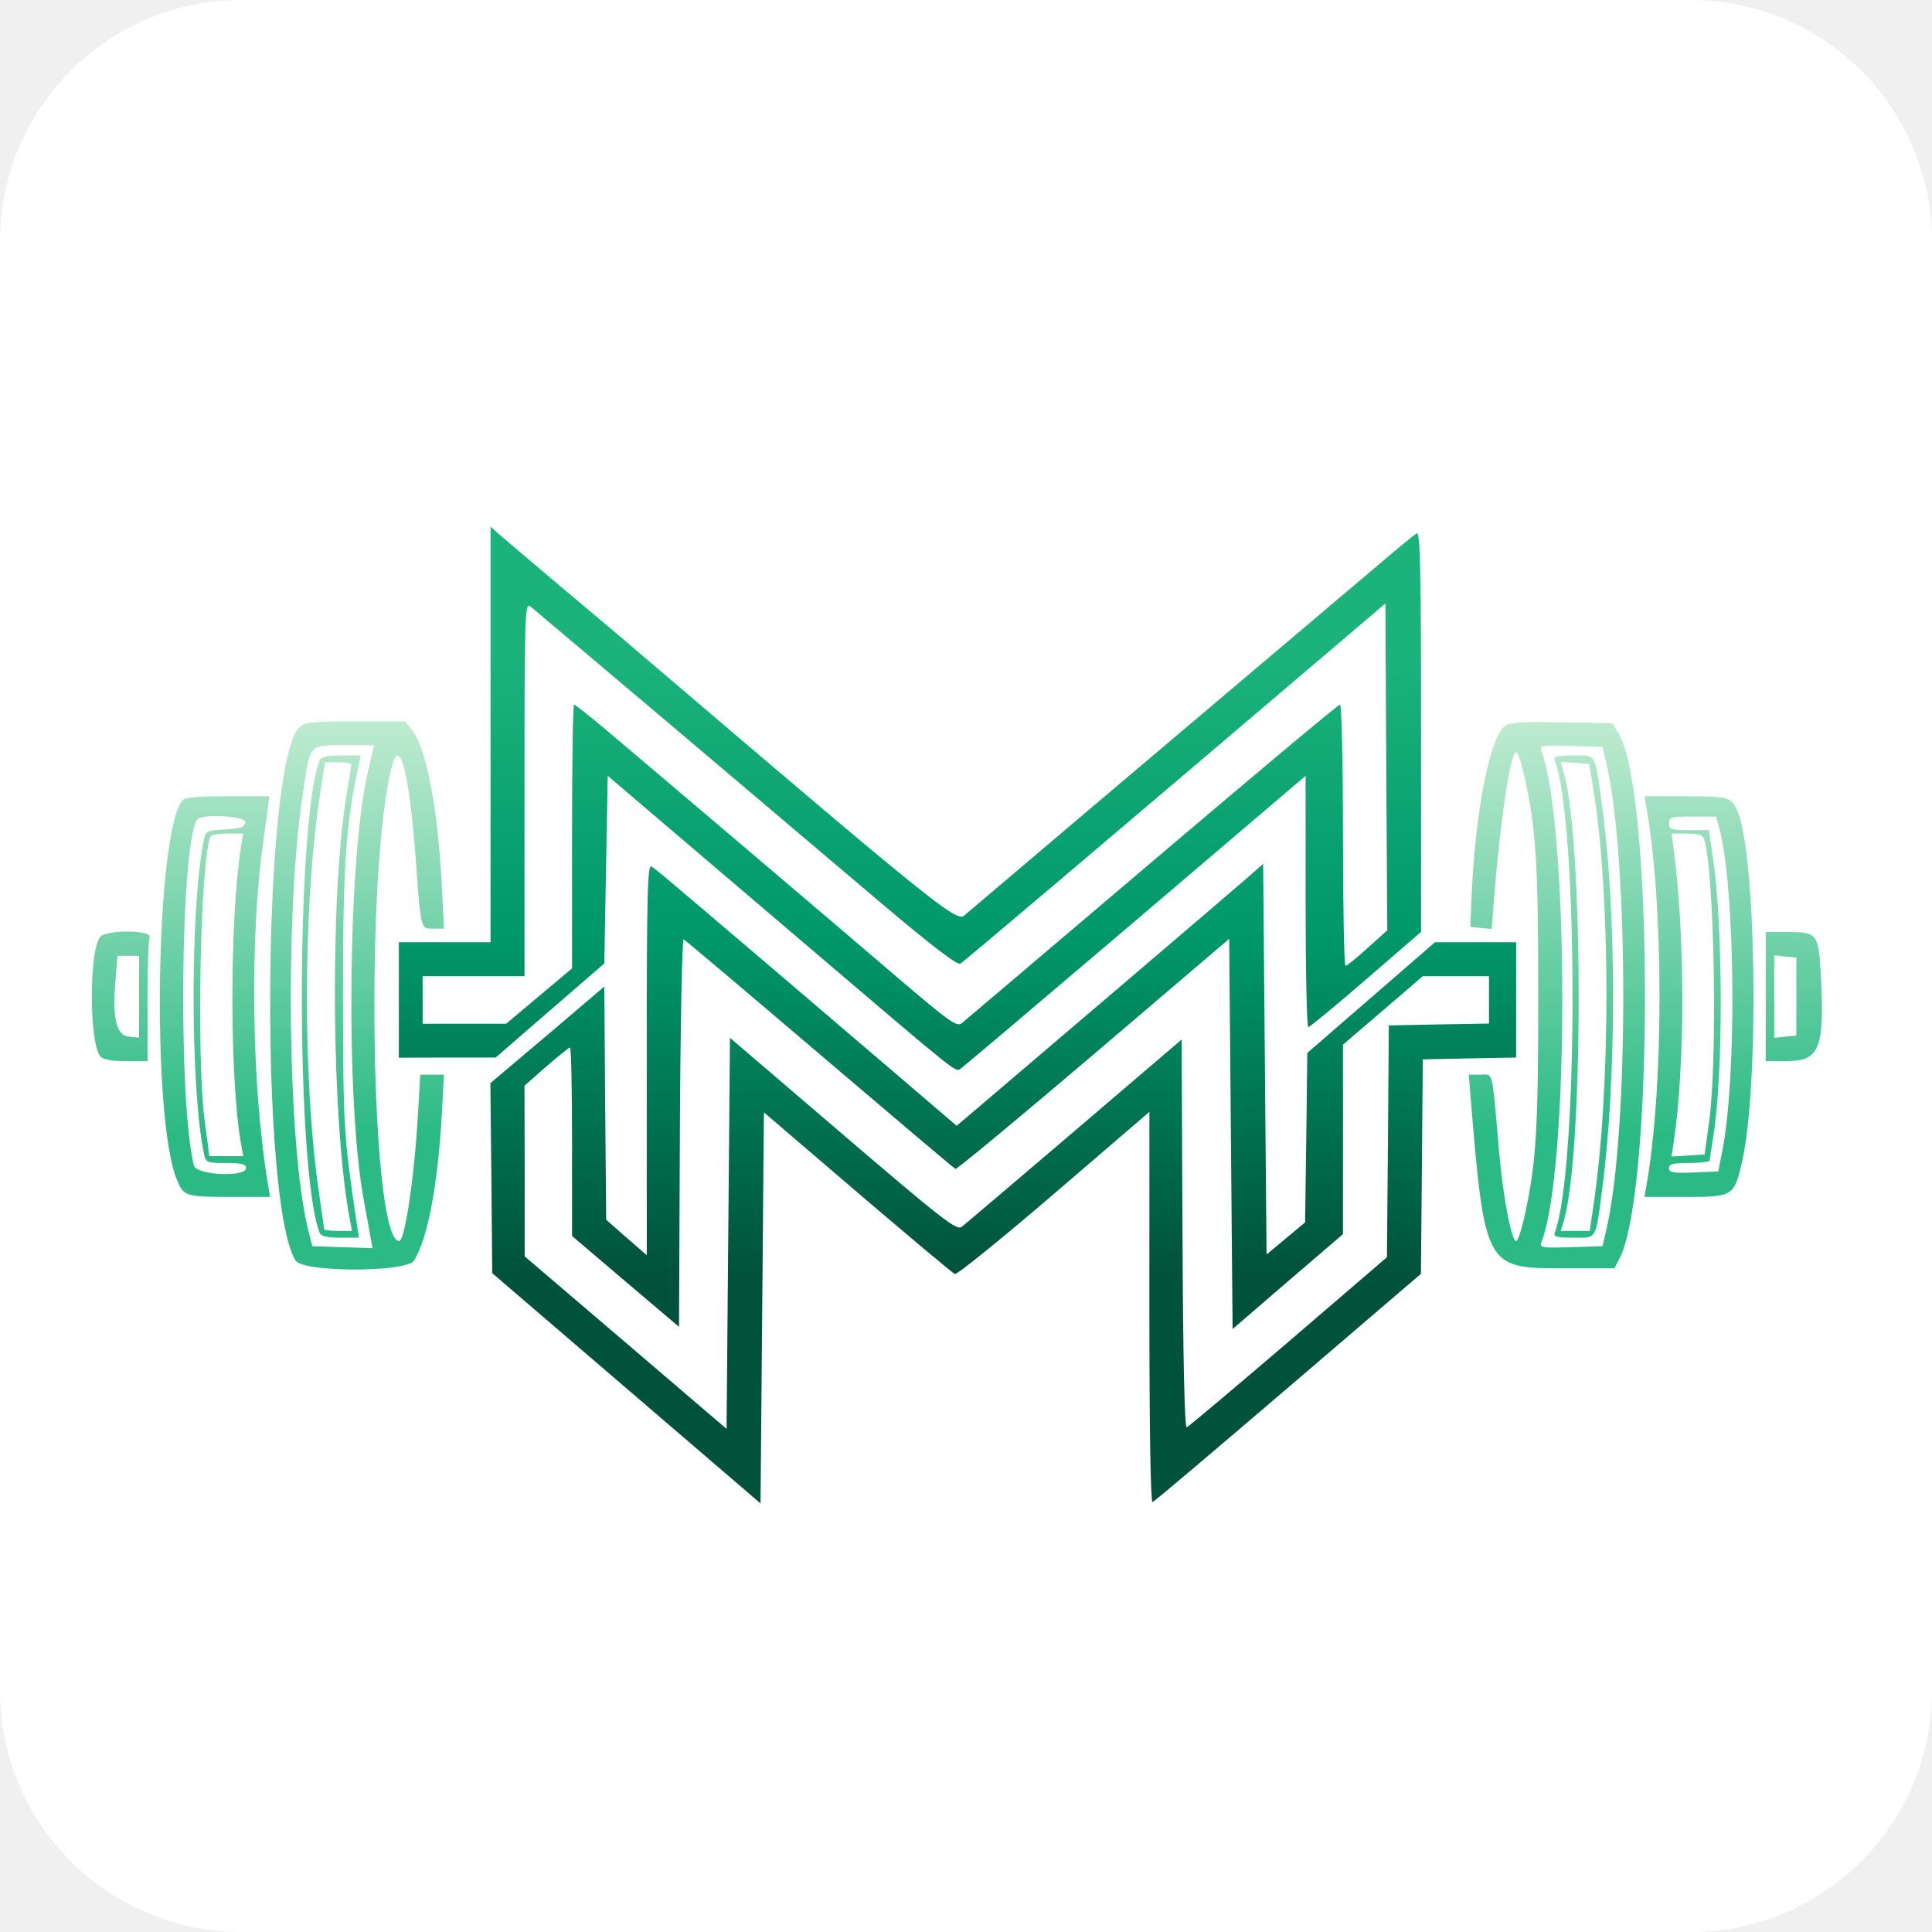
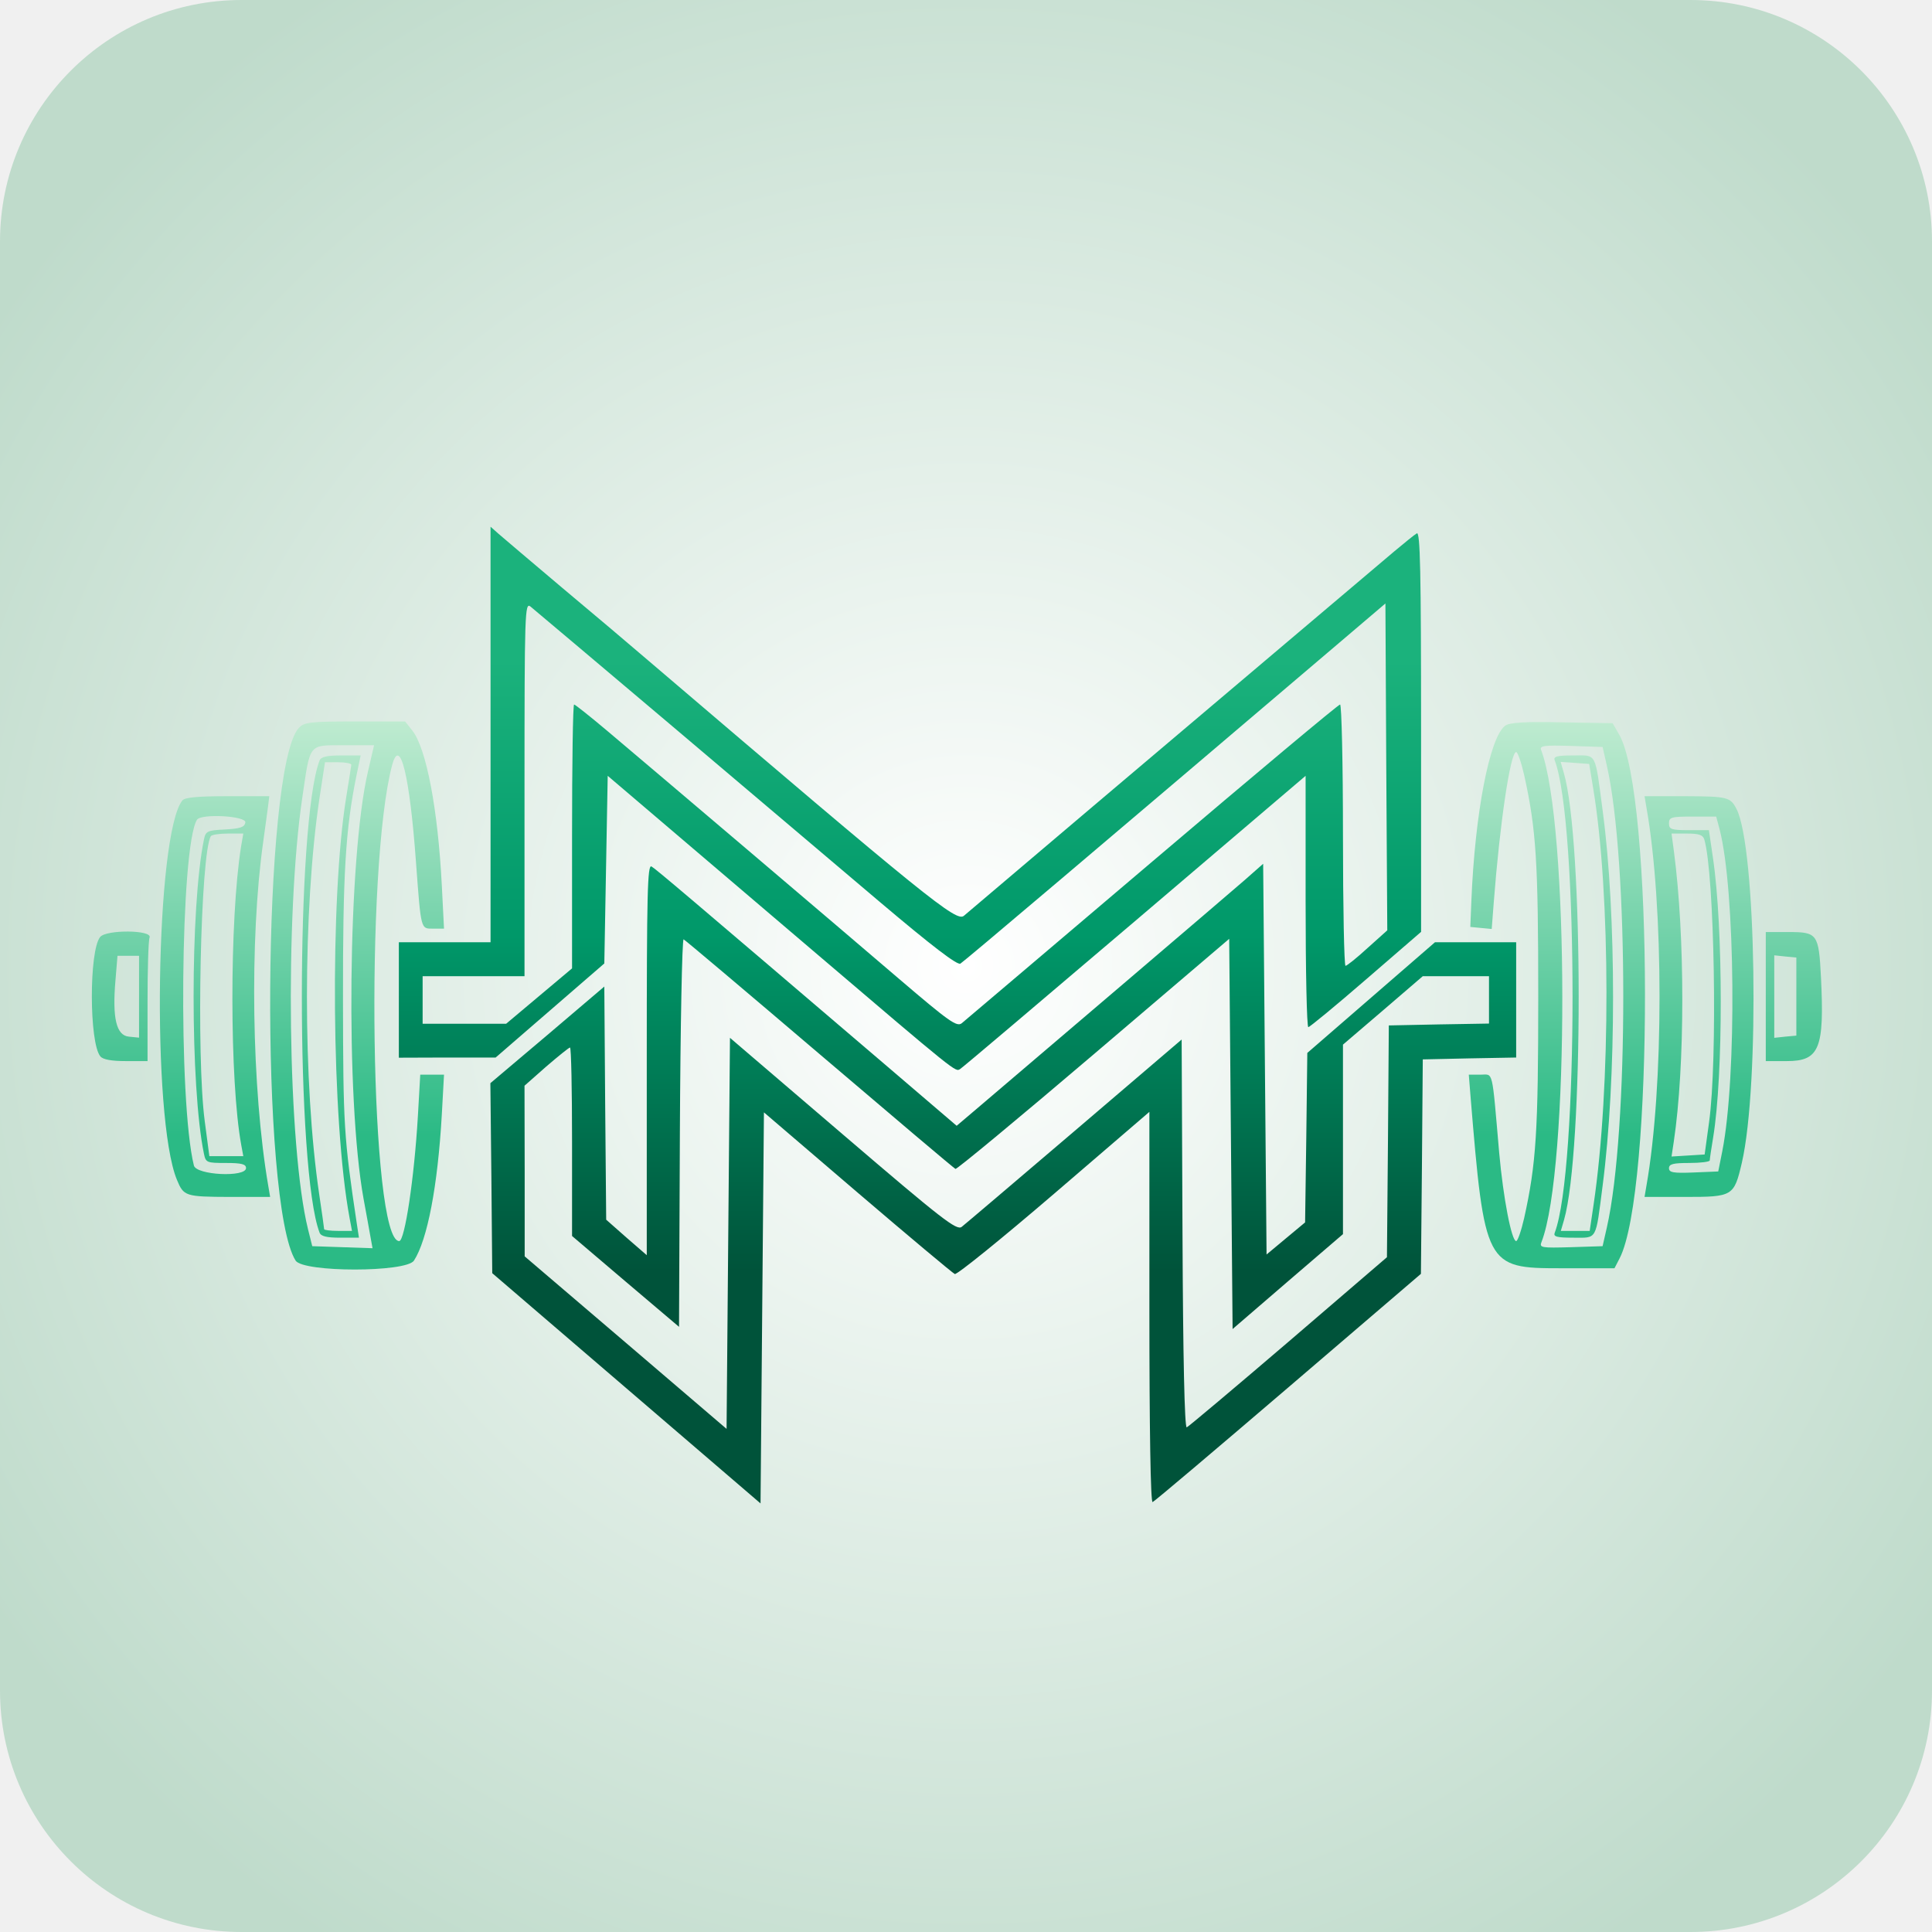
<svg xmlns="http://www.w3.org/2000/svg" viewBox="0 0 512 512">
-   <rect width="512" height="512" rx="64" fill="#ffffff" />
+   <defs>
+     <radialGradient id="bgGradient" cx="50%" cy="50%" r="60%">
+       <stop offset="0%" stop-color="#ffffff" />
+       <stop offset="100%" stop-color="#bfdbcb" />
+     </radialGradient>
+   </defs>
+   <rect width="512" height="512" rx="64" fill="url(#bgGradient)" />
  <g transform="translate(256,256) scale(0.045,-0.045) translate(-6100,-3700)" stroke="none">
    <defs>
      <linearGradient id="mGradient" gradientUnits="userSpaceOnUse" x1="0" y1="5500" x2="0" y2="1900">
        <stop offset="0%" stop-color="#1bb27c" />
        <stop offset="45%" stop-color="#009869" />
        <stop offset="100%" stop-color="#00533a" />
      </linearGradient>
      <linearGradient id="dumbbellGradient" gradientUnits="userSpaceOnUse" x1="0" y1="5400" x2="0" y2="2700">
        <stop offset="0%" stop-color="#cef0d8" />
        <stop offset="100%" stop-color="#2bba85" />
      </linearGradient>
    </defs>
    <path fill="url(#mGradient)" d="M3300 5063 l0 -1223 -270 0 -270 0 0 -340 0 -340 285 1 285 0 320 277 320 277 10 552 10 553 311 -265 c171 -146 575 -490 898 -765 854 -728 838 -714 866 -697 14 8 477 401 1030 871 l1005 856 0 -740 c0 -407 7 -740 16 -740 8 0 161 126 340 281 l324 280 0 1181 c0 939 -5 1177 -25 1166 -14 -8 -74 -57 -135 -108 -1387 -1173 -2499 -2115 -2532 -2144 -44 -39 -208 94 -1858 1502 -99 85 -328 279 -510 431 -181 153 -350 296 -375 318 l-45 40 0 -1224z m1060 58 c434 -368 990 -838 1235 -1046 304 -257 454 -372 472 -361 22 13 808 679 2241 1898 l262 223 5 -963 6 -962 -116 -104 c-63 -58 -122 -105 -130 -105 -8 -1 -15 346 -15 769 0 424 -8 770 -17 770 -10 0 -507 -416 -1106 -925 -599 -509 -1104 -937 -1122 -952 -29 -23 -74 9 -369 261 -349 299 -1400 1192 -1719 1461 -101 85 -189 155 -195 155 -7 0 -12 -350 -12 -777 l0 -777 -194 -163 -194 -163 -246 0 -246 0 0 140 0 140 300 0 300 0 0 1102 c0 1042 2 1101 35 1075 18 -15 390 -328 825 -696z" />
    <path fill="url(#mGradient)" d="M4220 3150 l0 -1153 -120 104 -119 105 -6 686 -5 687 -335 -285 -336 -284 6 -560 5 -559 790 -678 790 -678 10 1152 10 1151 550 -471 c303 -259 561 -475 574 -481 13 -5 276 208 585 473 l561 482 0 -1152 c0 -721 7 -1150 19 -1146 11 4 370 308 800 676 l780 668 6 632 5 631 275 6 275 5 0 340 0 339 -239 0 -239 0 -376 -326 -376 -326 -6 -499 -7 -499 -113 -94 -114 -95 -10 1151 -10 1150 -110 -97 c-94 -82 -1238 -1058 -1583 -1351 l-112 -95 -428 366 c-1170 999 -1343 1146 -1369 1161 -24 14 -28 -158 -28 -1136z m1019 30 c432 -368 791 -672 799 -675 8 -3 374 300 813 674 l799 681 10 -1149 10 -1149 325 280 325 279 0 558 0 558 235 201 235 202 195 0 195 0 0 -139 0 -140 -295 -5 -295 -6 -5 -683 -6 -682 -580 -498 c-319 -273 -589 -500 -599 -504 -13 -4 -22 419 -25 1139 l-5 1145 -631 -539 c-347 -296 -646 -550 -664 -564 -29 -24 -114 42 -699 543 l-666 570 -10 -1151 -10 -1152 -594 508 -595 508 0 503 -1 502 128 113 c71 61 134 112 140 112 7 0 12 -250 12 -555 l0 -555 315 -268 315 -267 5 1144 c3 629 13 1141 22 1138 9 -4 369 -308 802 -677z" />
    <path fill="url(#dumbbellGradient)" d="M2170 5101 c-213 -236 -228 -2804 -18 -3136 45 -70 651 -70 697 0 79 122 140 438 164 860 l13 235 -70 0 -70 0 -14 -245 c-21 -361 -77 -735 -110 -735 -170 0 -202 2207 -41 2805 46 169 103 -64 140 -575 30 -402 27 -390 102 -390 l63 0 -13 255 c-23 449 -91 807 -174 912 l-42 53 -295 0 c-269 0 -299 -4 -332 -39z m408 -256 c-118 -506 -132 -1928 -26 -2515 16 -88 35 -190 41 -226 l12 -66 -177 6 -178 6 -25 100 c-119 483 -137 1846 -33 2546 47 319 34 304 245 304 l177 0 -36 -155z" />
    <path fill="url(#dumbbellGradient)" d="M2293 4910 c-139 -361 -139 -2419 0 -2780 8 -22 42 -30 122 -30 l110 0 -13 85 c-76 508 -80 573 -81 1315 -1 743 15 1003 78 1315 l26 125 -115 0 c-84 0 -119 -8 -127 -30z m187 -25 c-1 -8 -14 -94 -30 -191 -97 -595 -86 -1913 20 -2479 l14 -75 -82 0 c-45 0 -82 5 -82 10 0 6 -13 98 -29 205 -97 655 -96 1679 1 2330 l33 215 77 0 c43 0 78 -7 78 -15z" />
    <path fill="url(#dumbbellGradient)" d="M9275 5115 c-92 -69 -178 -516 -199 -1035 l-6 -150 63 -6 63 -6 12 156 c36 469 98 886 132 886 9 0 30 -61 47 -135 71 -321 83 -509 83 -1305 0 -796 -12 -984 -83 -1305 -17 -74 -38 -135 -47 -135 -27 0 -76 253 -100 520 -44 505 -33 460 -111 460 l-68 0 10 -125 c83 -1003 89 -1015 530 -1015 l318 0 30 58 c201 389 199 2741 -3 3086 l-38 66 -300 5 c-218 5 -308 -1 -333 -20z m599 -235 c129 -565 129 -2155 0 -2720 l-25 -110 -187 -6 c-173 -5 -186 -3 -173 30 165 420 163 2465 -2 2898 -10 25 16 29 175 24 l187 -6 25 -110z" />
    <path fill="url(#dumbbellGradient)" d="M9567 4911 c140 -365 140 -2417 0 -2782 -9 -23 12 -29 110 -29 142 0 130 -21 172 305 82 629 82 1595 1 2205 -47 356 -33 330 -174 330 -97 0 -118 -6 -109 -29z m226 -161 c104 -622 105 -1769 3 -2455 l-23 -155 -85 0 -85 0 19 65 c115 401 115 2230 -1 2631 l-19 66 84 -6 84 -6 23 -140z" />
    <path fill="url(#dumbbellGradient)" d="M1485 4675 c-158 -199 -182 -1873 -32 -2234 40 -97 49 -100 313 -101 l236 0 -11 65 c-98 571 -111 1451 -30 2025 11 77 23 169 28 205 l8 65 -246 0 c-173 0 -252 -7 -266 -25z m371 -130 c-5 -28 -31 -36 -120 -41 -105 -5 -114 -10 -124 -60 -81 -393 -81 -1456 0 -1849 11 -53 16 -55 130 -55 92 0 118 -7 118 -30 0 -56 -293 -42 -307 15 -93 373 -80 1878 18 2036 23 38 293 23 285 -16z m-25 -140 c-69 -432 -68 -1384 1 -1760 l12 -65 -100 0 -100 0 -27 205 c-51 382 -25 1581 36 1680 5 8 50 15 100 15 l91 0 -13 -75z" />
    <path fill="url(#dumbbellGradient)" d="M10107 4635 c103 -581 103 -1649 0 -2230 l-11 -65 239 0 c281 0 288 4 334 201 106 458 85 1864 -32 2085 -36 69 -53 73 -304 74 l-237 0 11 -65z m431 -130 c93 -358 102 -1460 16 -1895 l-24 -120 -145 -6 c-120 -5 -145 0 -145 25 0 25 25 31 120 31 66 0 120 7 120 15 0 8 9 69 20 135 60 362 60 1234 -1 1646 l-24 164 -117 0 c-105 0 -118 5 -118 40 0 36 13 40 139 40 l139 0 20 -75z m-90 -60 c60 -203 79 -1301 28 -1665 l-26 -190 -97 -6 -98 -6 13 86 c67 448 67 1211 1 1711 l-14 105 91 0 c70 0 94 -8 102 -35z" />
    <path fill="url(#dumbbellGradient)" d="M1001 3871 c-66 -80 -65 -624 1 -703 15 -19 66 -28 150 -28 l128 0 0 348 c0 192 5 363 12 380 17 45 -255 47 -291 3z m229 -352 l0 -241 -60 6 c-74 7 -98 109 -79 331 l12 145 64 0 63 0 0 -241z" />
    <path fill="url(#dumbbellGradient)" d="M10810 3520 l0 -380 124 0 c192 0 222 73 201 494 -13 256 -21 266 -192 266 l-133 0 0 -380z m180 0 l0 -230 -65 -6 -65 -7 0 243 0 243 65 -7 65 -6 0 -230z" />
  </g>
</svg>
